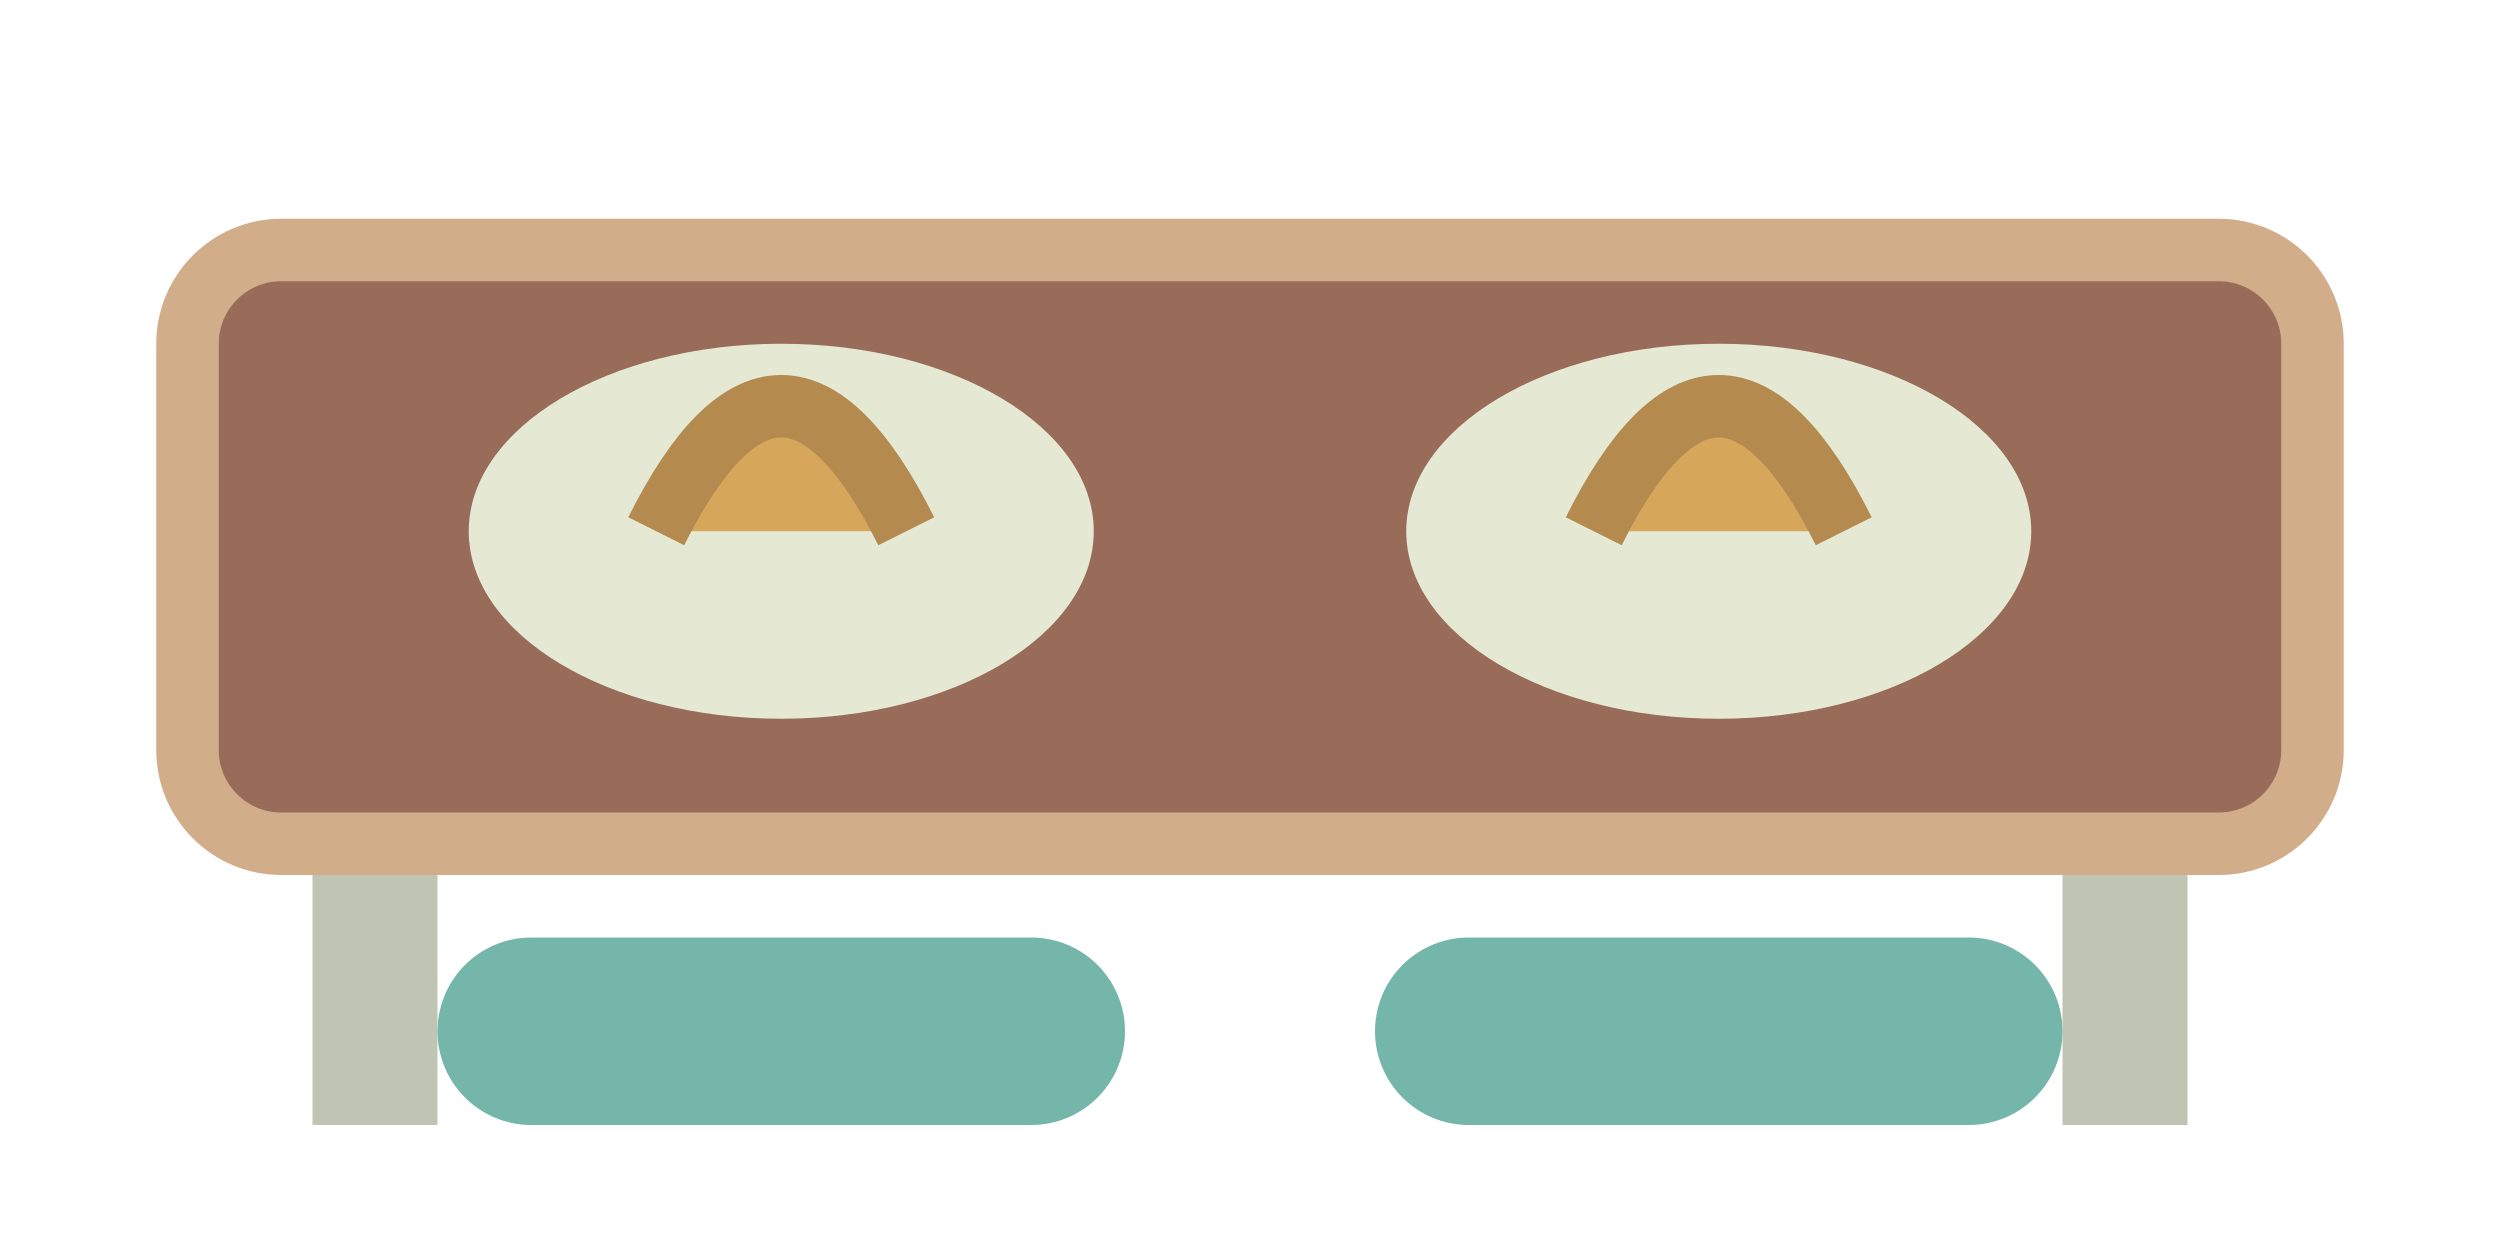
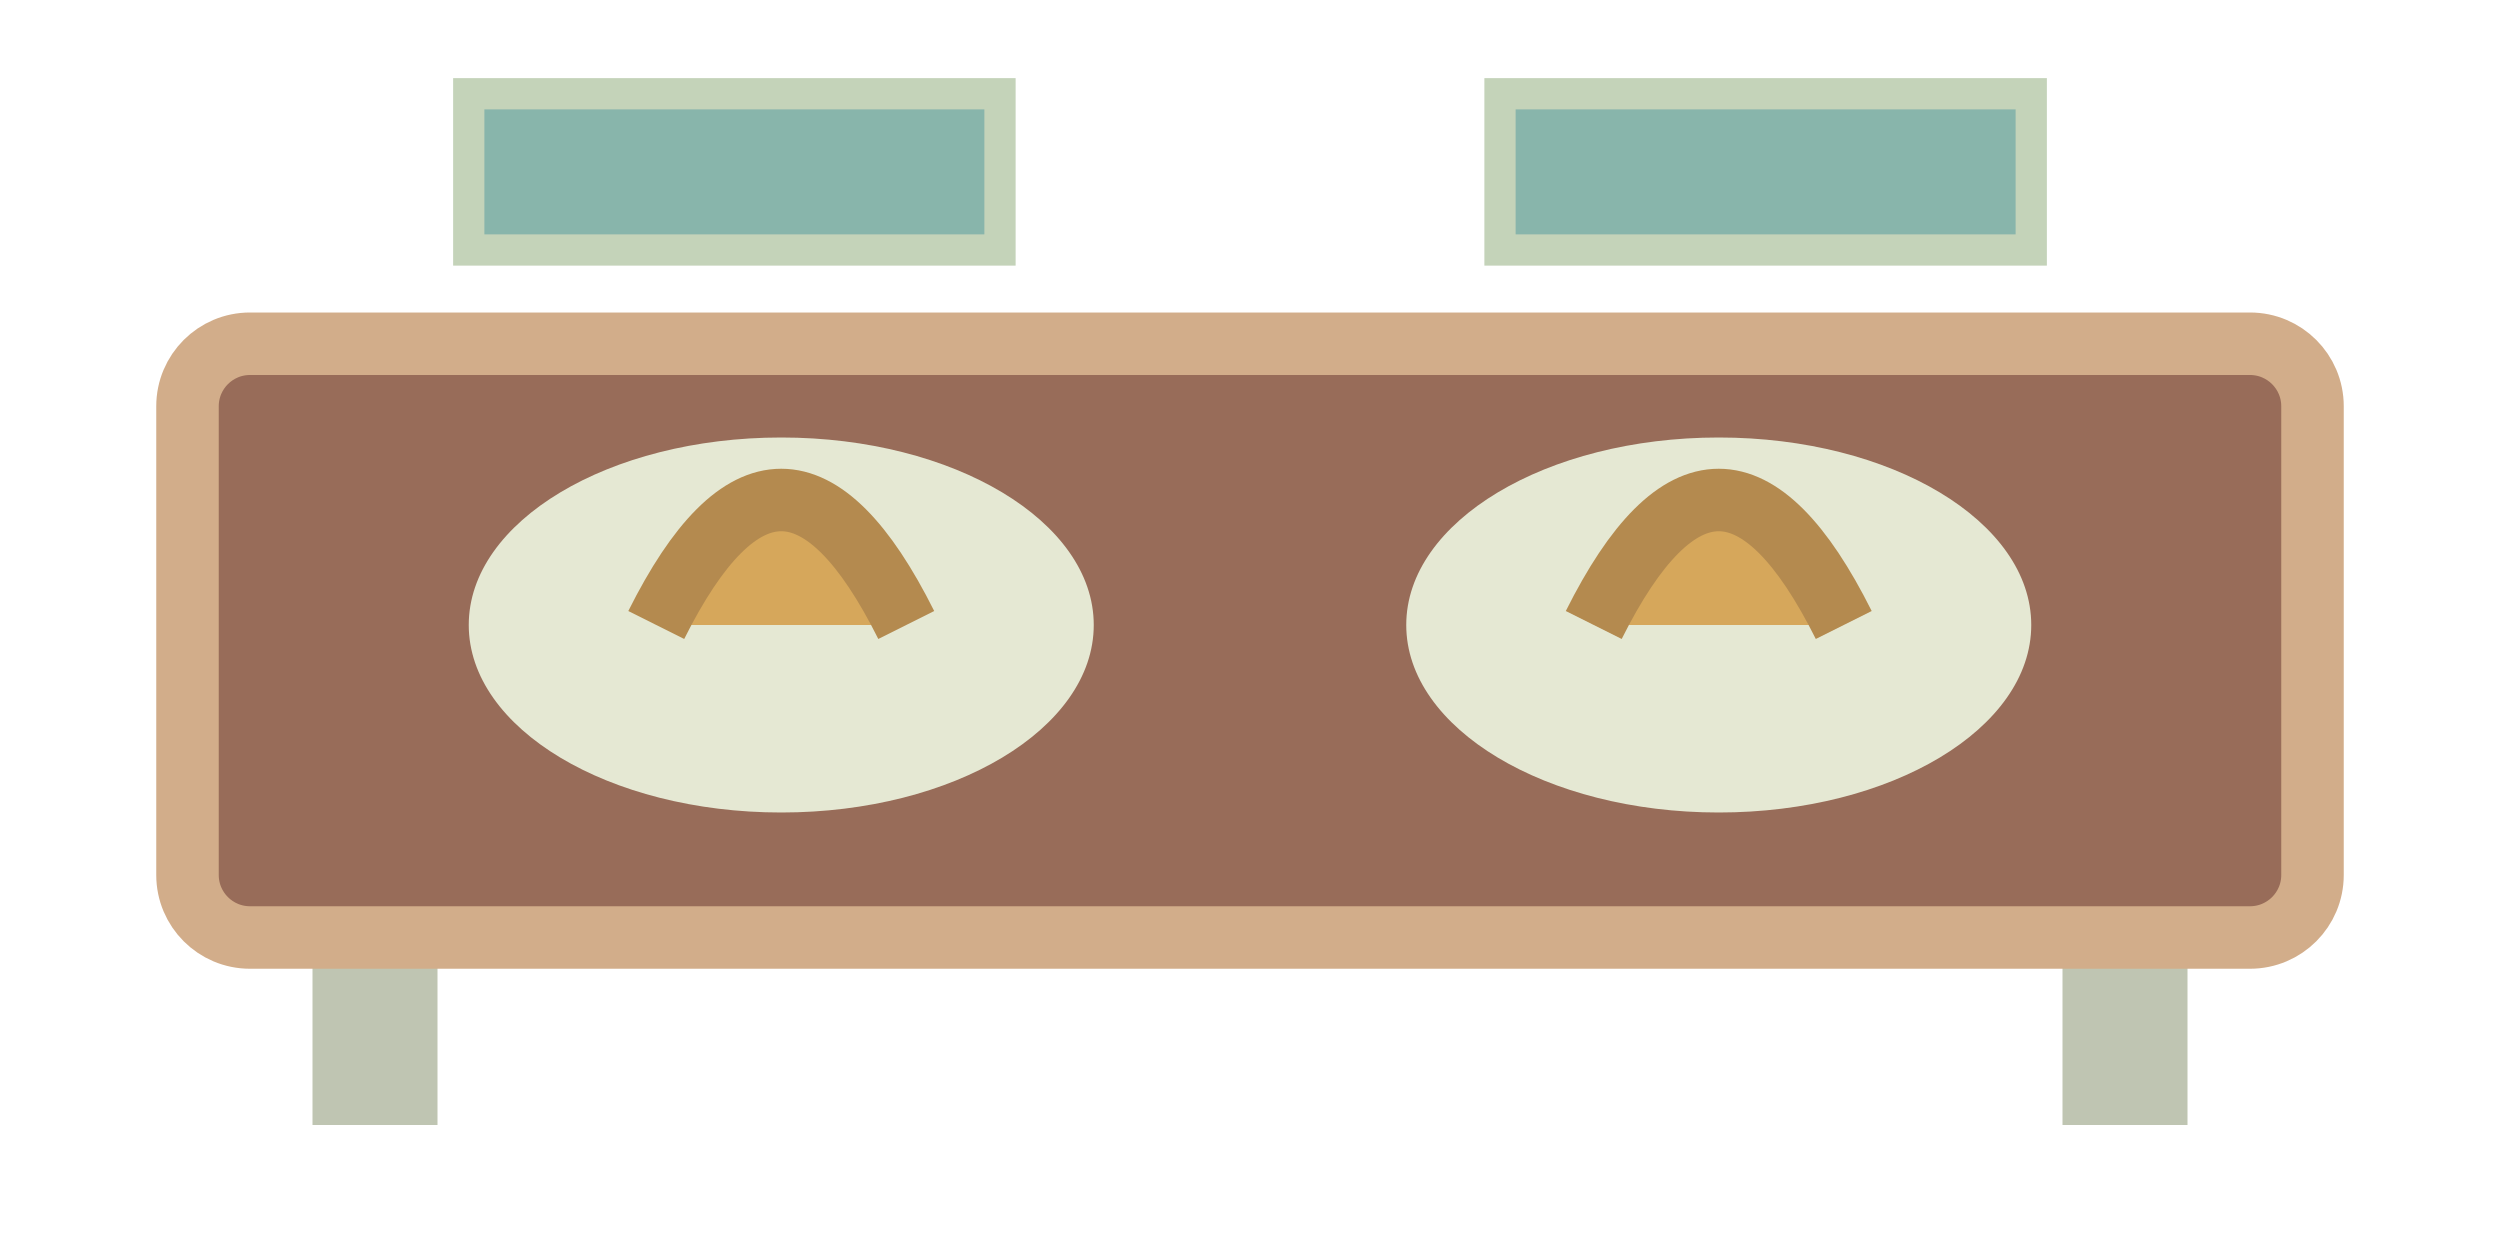
<svg xmlns="http://www.w3.org/2000/svg" width="80" height="40" viewBox="0 0 80 40">
+   <path d="M15 3h17v5H15zm33 0h17v5H48z" fill="#88b5ab" stroke="#c4d3b9" />
  <path d="M12 24v12m56-12v12" stroke="#bfc5b2" stroke-width="4" />
-   <rect x="6" y="8" width="68" height="19" rx="3" fill="#986c59" stroke="#d2ad8a" stroke-width="2" />
-   <ellipse cx="25" cy="17" rx="10" ry="6" fill="#e5e8d3" />
-   <ellipse cx="55" cy="17" rx="10" ry="6" fill="#e5e8d3" />
-   <path d="M21 17q4-8 8 0m22 0q4-8 8 0" fill="#d6a75b" stroke="#b48a4f" stroke-width="2" />
-   <path d="M17 33h16m14 0h16" stroke="#74b6aa" stroke-width="6" stroke-linecap="round" />
+   <rect x="6" y="11" width="68" height="19" rx="2" fill="#986c59" stroke="#d2ad8a" stroke-width="2" />
+   <ellipse cx="25" cy="20" rx="10" ry="6" fill="#e5e8d3" />
+   <ellipse cx="55" cy="20" rx="10" ry="6" fill="#e5e8d3" />
+   <path d="M21 20q4-8 8 0m22 0q4-8 8 0" fill="#d6a75b" stroke="#b48a4f" stroke-width="2" />
</svg>
